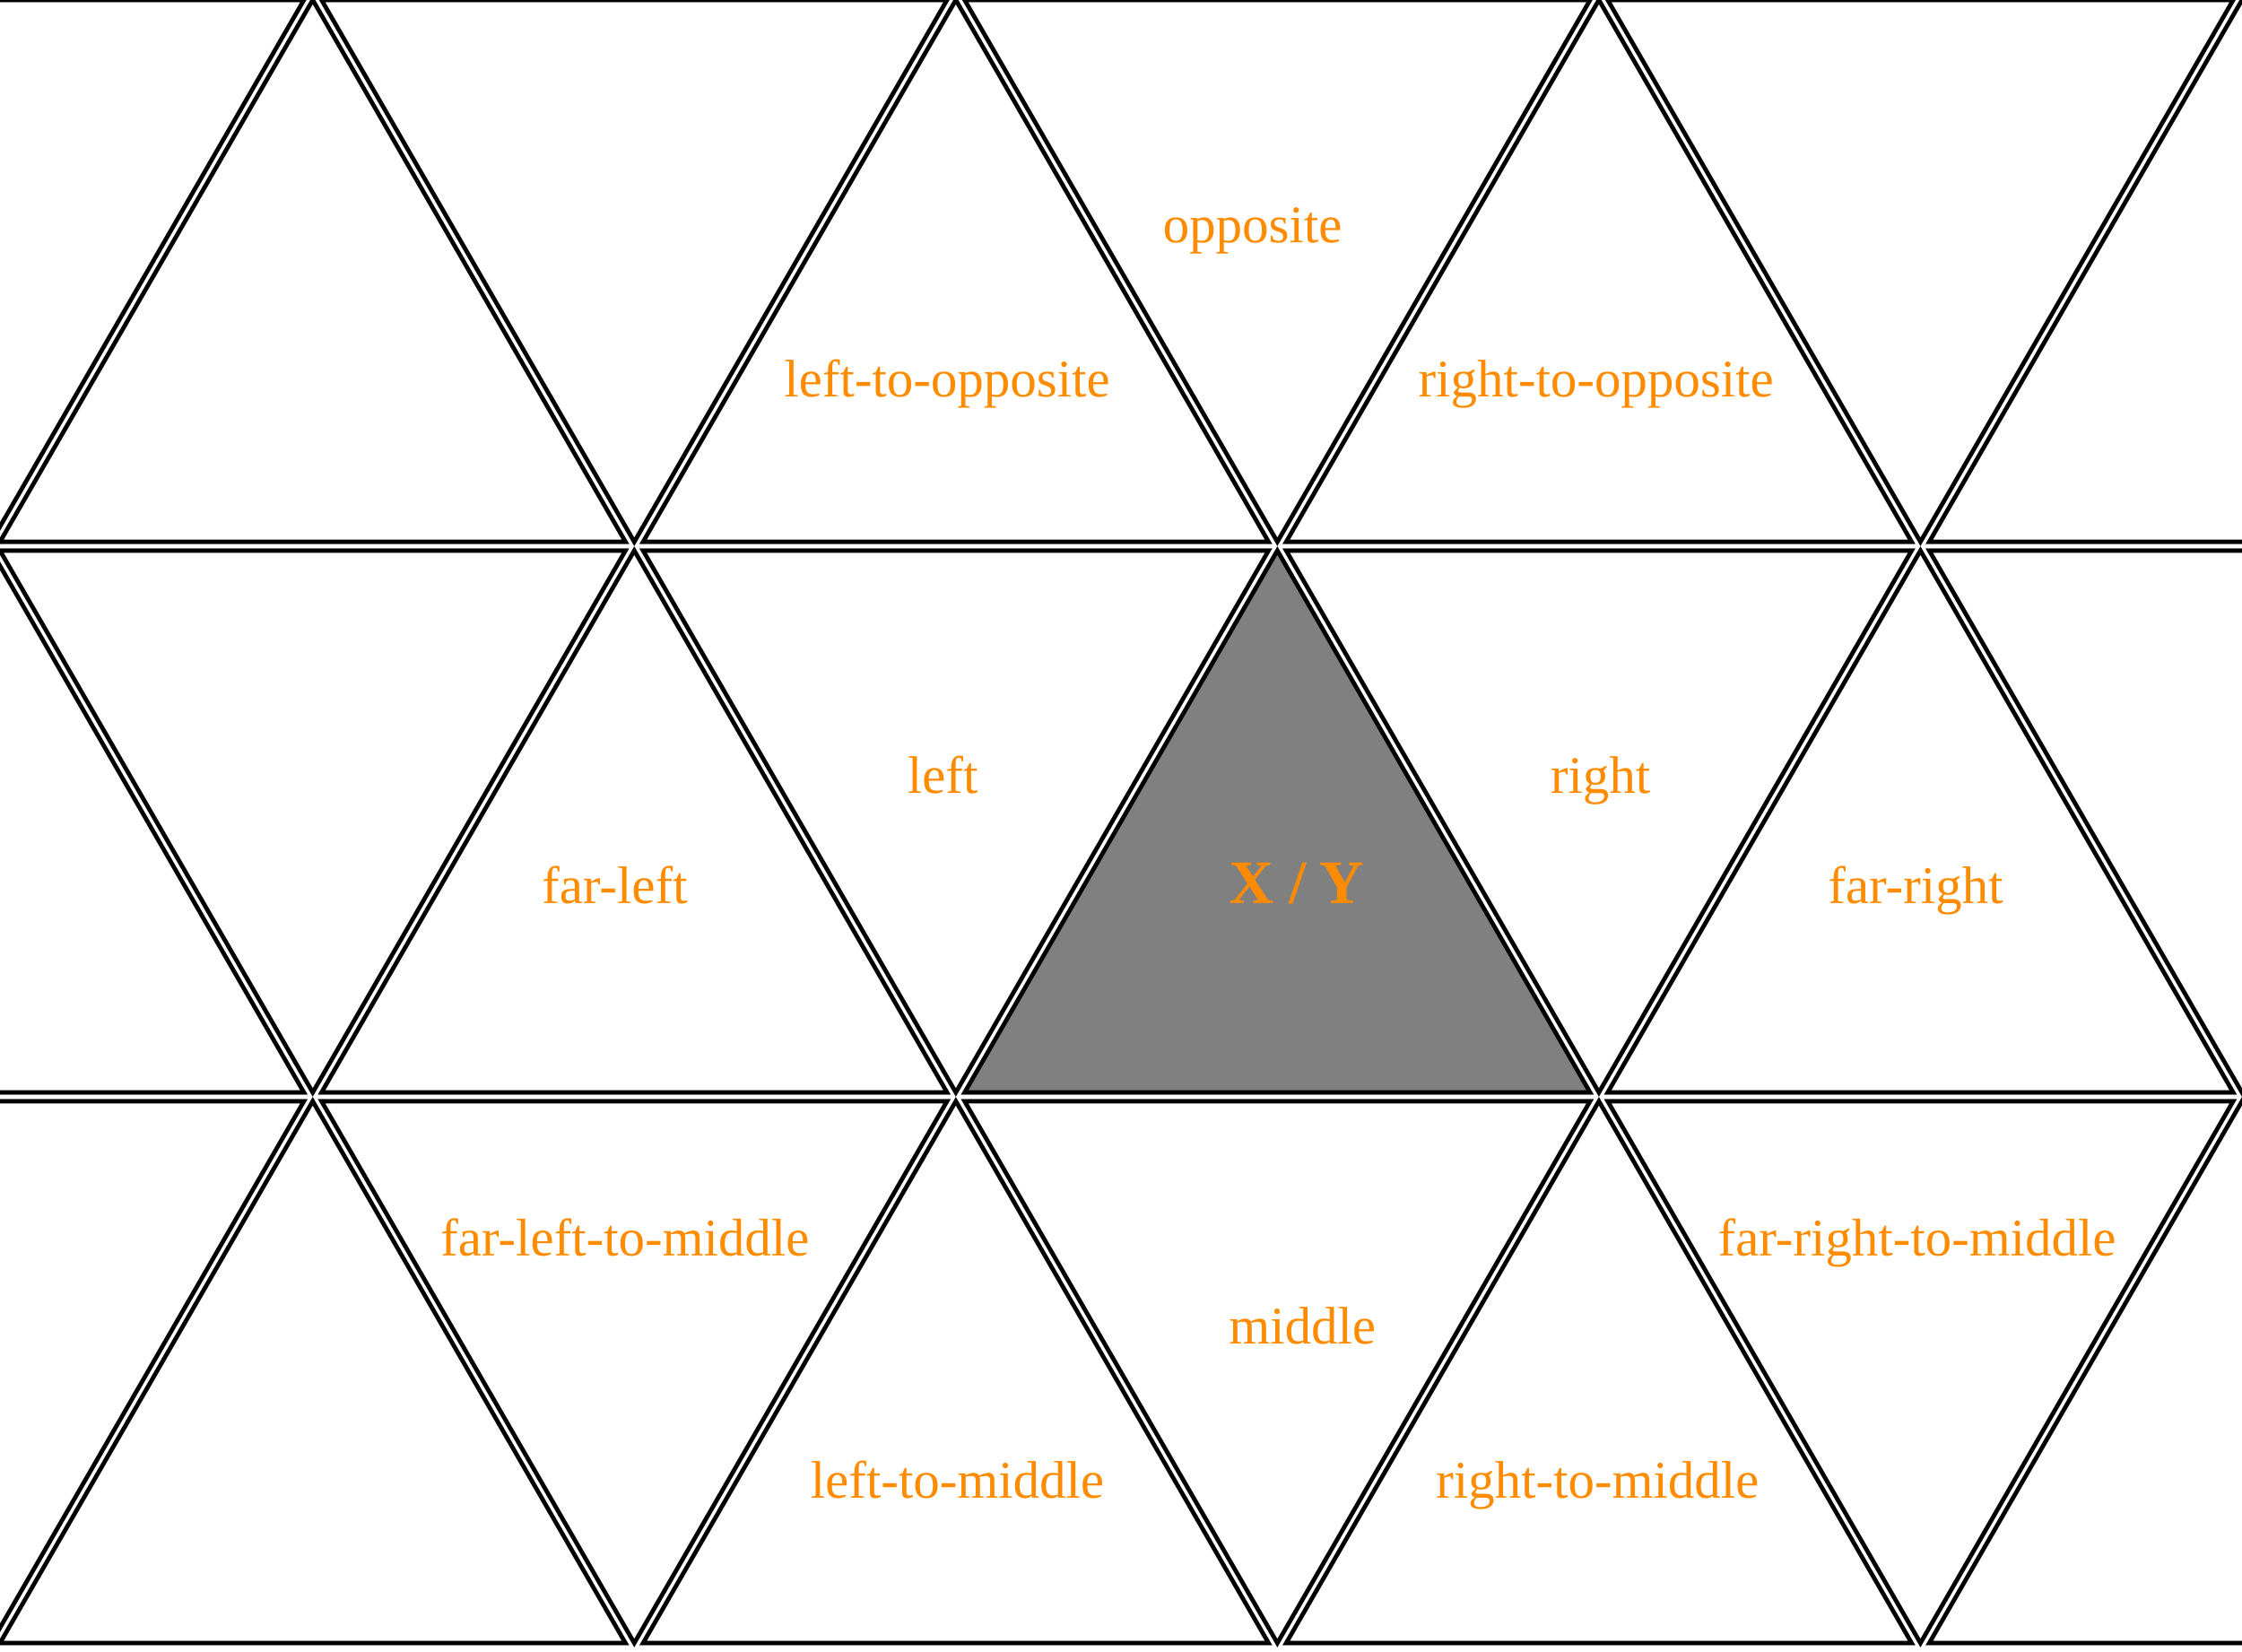
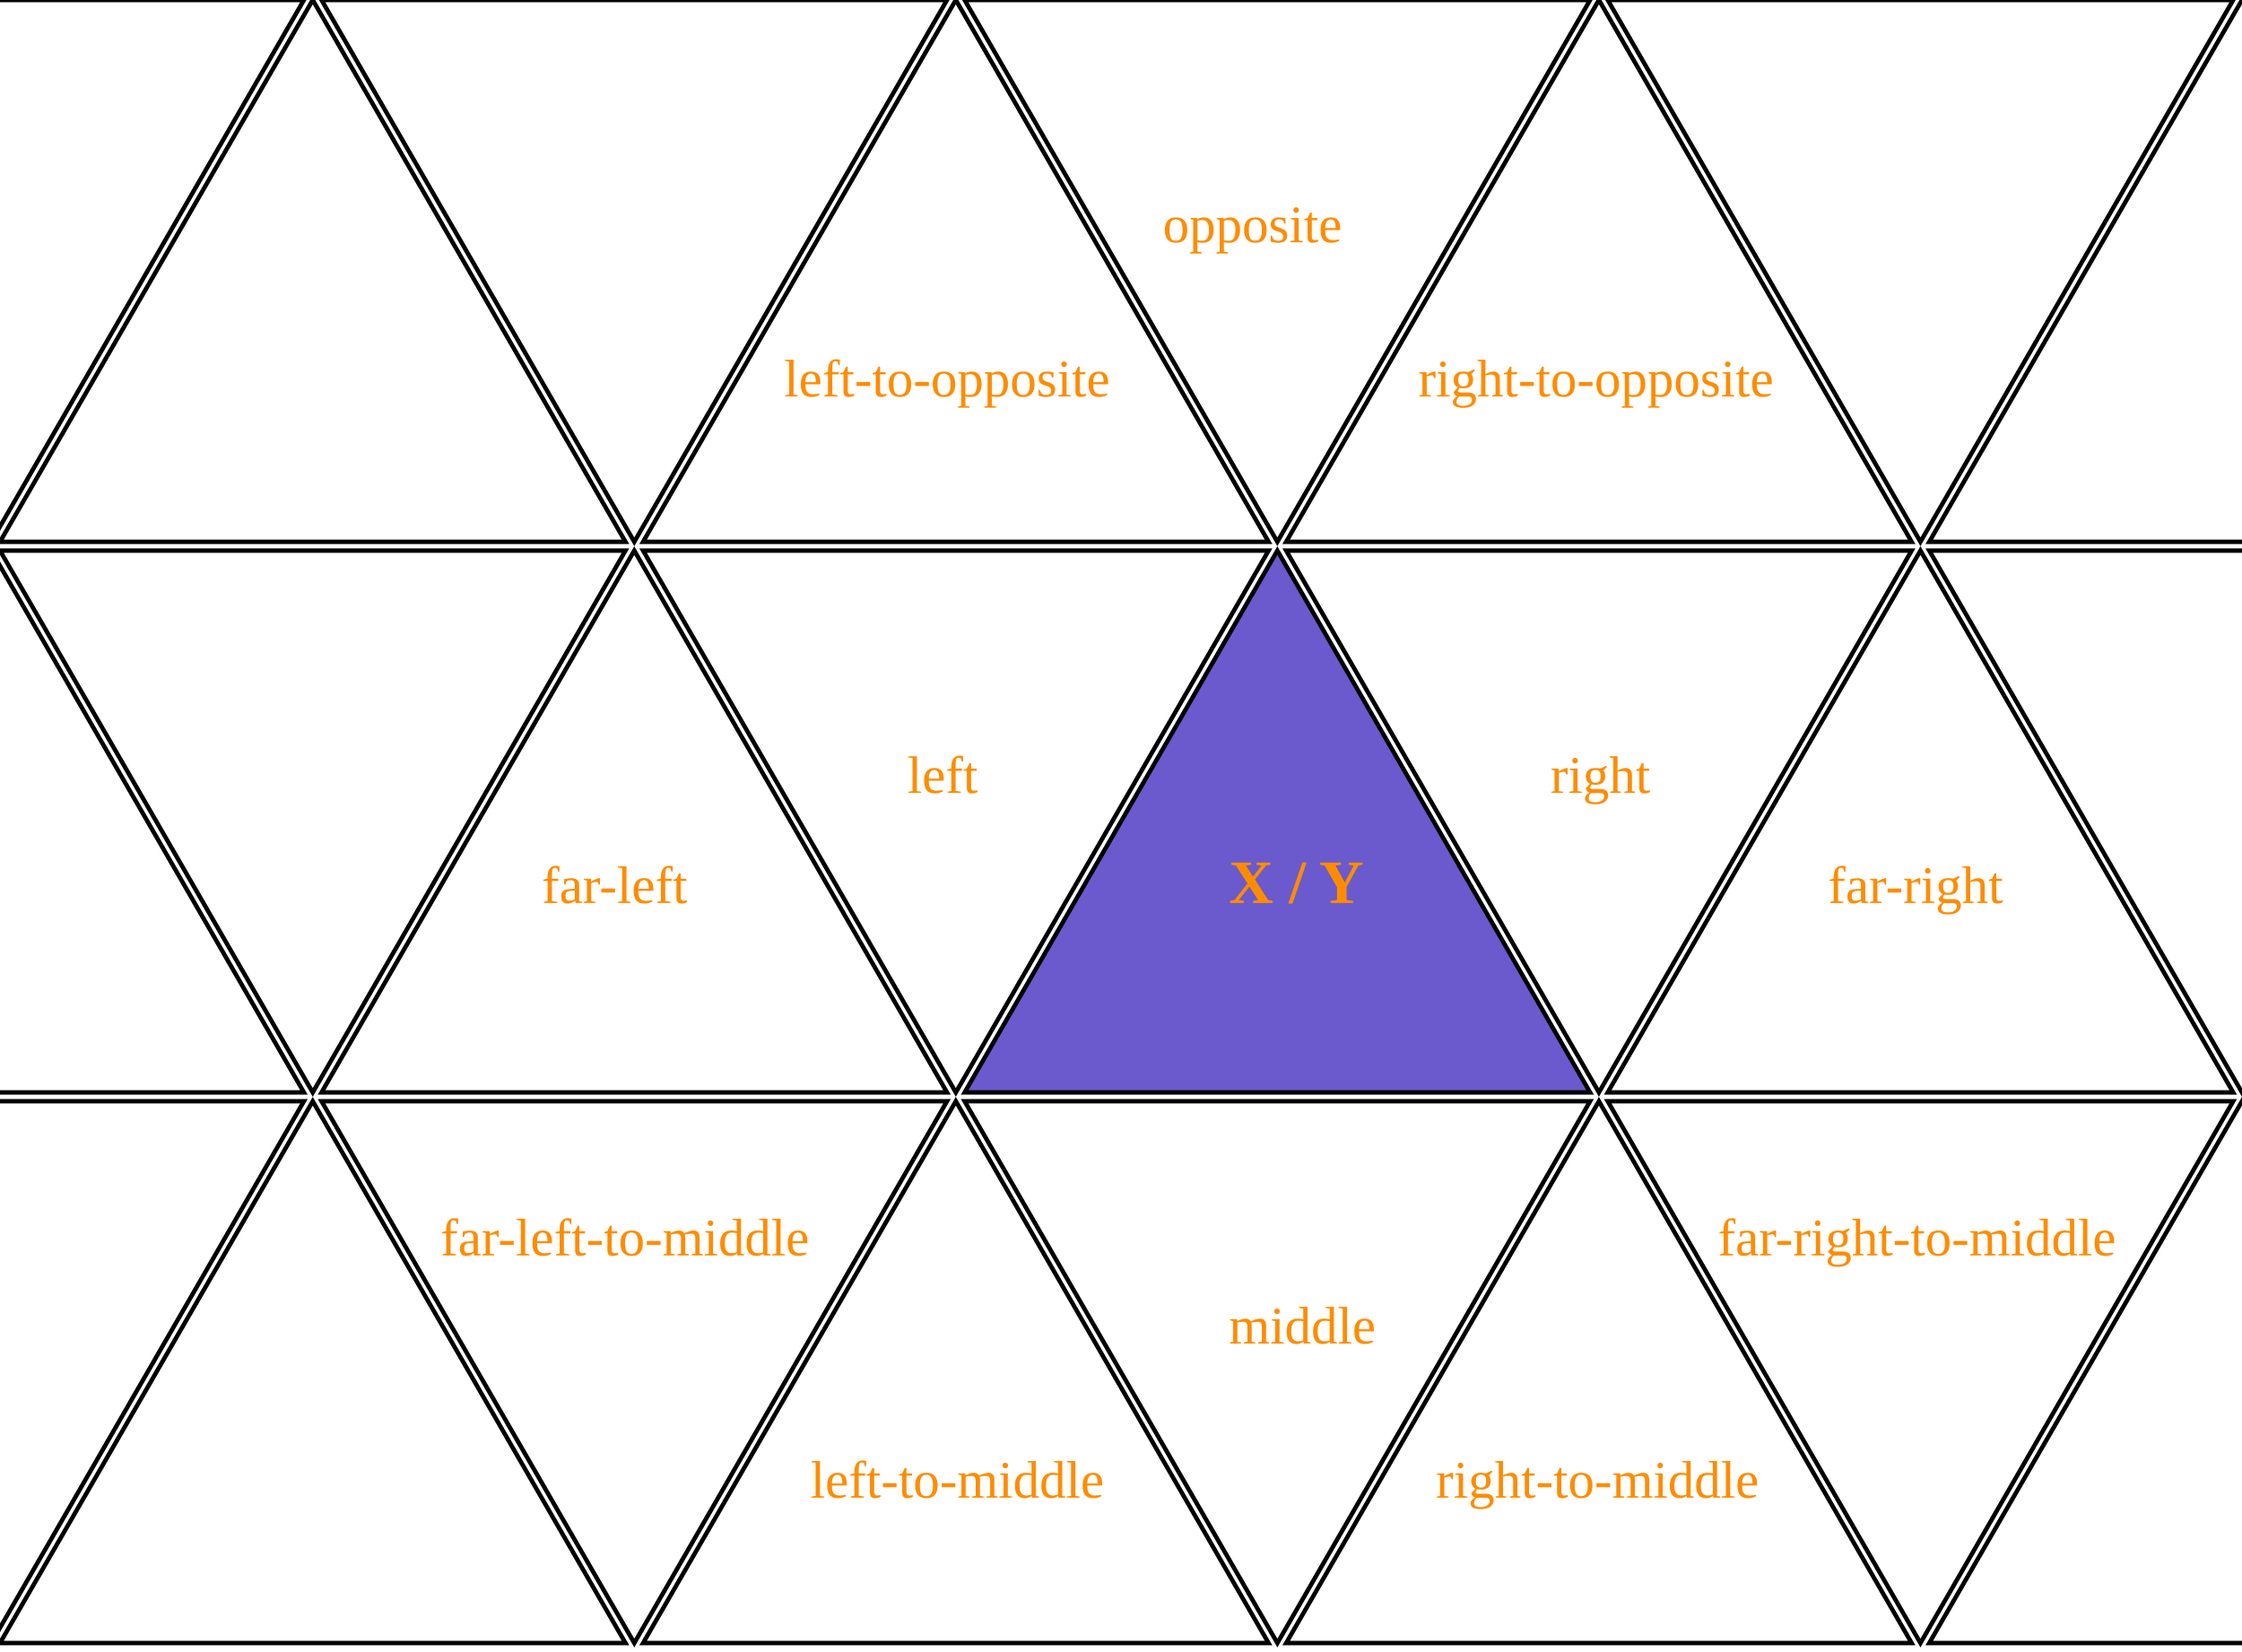
<svg xmlns="http://www.w3.org/2000/svg" version="1.1" width="509" height="375" font-size="12">
  <g>
    <g transform="translate(-73, 0)">
      <polygon points="0,0 71,123 142,0" fill="none" stroke="black" stroke-width="1" />
    </g>
    <g transform="translate(0, 0)">
      <polygon points="0,123 71,0 142,123" fill="none" stroke="black" stroke-width="1" />
    </g>
    <g transform="translate(73, 0)">
      <polygon points="0,0 71,123 142,0" fill="none" stroke="black" stroke-width="1" />
    </g>
    <g transform="translate(146, 0)">
      <polygon points="0,123 71,0 142,123" fill="none" stroke="black" stroke-width="1" />
      <text x="32" y="90" fill="darkorange">left-to-opposite</text>
    </g>
    <g transform="translate(219, 0)">
      <polygon points="0,0 71,123 142,0" fill="none" stroke="black" stroke-width="1" />
      <text x="45" y="55" fill="darkorange">opposite</text>
    </g>
    <g transform="translate(292, 0)">
      <polygon points="0,123 71,0 142,123" fill="none" stroke="black" stroke-width="1" />
      <text x="30" y="90" fill="darkorange">right-to-opposite</text>
    </g>
    <g transform="translate(365, 0)">
      <polygon points="0,0 71,123 142,0" fill="none" stroke="black" stroke-width="1" />
    </g>
    <g transform="translate(438, 0)">
      <polygon points="0,123 71,0 142,123" fill="none" stroke="black" stroke-width="1" />
    </g>
  </g>
  <g transform="translate(-73, 125)">
    <g transform="translate(0, 0)">
      <polygon points="0,123 71,0 142,123" fill="none" stroke="black" stroke-width="1" />
    </g>
    <g transform="translate(73, 0)">
      <polygon points="0,0 71,123 142,0" fill="none" stroke="black" stroke-width="1" />
    </g>
    <g transform="translate(146, 0)">
      <polygon points="0,123 71,0 142,123" fill="none" stroke="black" stroke-width="1" />
      <text x="50" y="80" fill="darkorange">far-left</text>
    </g>
    <g transform="translate(219, 0)">
      <polygon points="0,0 71,123 142,0" fill="none" stroke="black" stroke-width="1" />
      <text x="60" y="55" fill="darkorange">left</text>
    </g>
    <g transform="translate(292, 0)">
-       <polygon points="0,123 71,0 142,123" fill="gray" stroke="black" stroke-width="1" />
+       <polygon points="0,123 71,0 142,123" fill="slateblue" stroke="black" stroke-width="1" />
      <text x="60" y="80" fill="darkorange" font-weight="bold" font-size="14">X / Y</text>
    </g>
    <g transform="translate(365, 0)">
      <polygon points="0,0 71,123 142,0" fill="none" stroke="black" stroke-width="1" />
      <text x="60" y="55" fill="darkorange">right</text>
    </g>
    <g transform="translate(438, 0)">
      <polygon points="0,123 71,0 142,123" fill="none" stroke="black" stroke-width="1" />
      <text x="50" y="80" fill="darkorange">far-right</text>
    </g>
    <g transform="translate(511, 0)">
      <polygon points="0,0 71,123 142,0" fill="none" stroke="black" stroke-width="1" />
    </g>
  </g>
  <g transform="translate(0, 250)">
    <g transform="translate(-73, 0)">
      <polygon points="0,0 71,123 142,0" fill="none" stroke="black" stroke-width="1" />
    </g>
    <g transform="translate(0, 0)">
      <polygon points="0,123 71,0 142,123" fill="none" stroke="black" stroke-width="1" />
    </g>
    <g transform="translate(73, 0)">
      <polygon points="0,0 71,123 142,0" fill="none" stroke="black" stroke-width="1" />
      <text x="27" y="35" fill="darkorange">far-left-to-middle</text>
    </g>
    <g transform="translate(146, 0)">
      <polygon points="0,123 71,0 142,123" fill="none" stroke="black" stroke-width="1" />
      <text x="38" y="90" fill="darkorange">left-to-middle</text>
    </g>
    <g transform="translate(219, 0)">
      <polygon points="0,0 71,123 142,0" fill="none" stroke="black" stroke-width="1" />
      <text x="60" y="55" fill="darkorange">middle</text>
    </g>
    <g transform="translate(292, 0)">
      <polygon points="0,123 71,0 142,123" fill="none" stroke="black" stroke-width="1" />
      <text x="34" y="90" fill="darkorange">right-to-middle</text>
    </g>
    <g transform="translate(365, 0)">
      <polygon points="0,0 71,123 142,0" fill="none" stroke="black" stroke-width="1" />
      <text x="25" y="35" fill="darkorange">far-right-to-middle</text>
    </g>
    <g transform="translate(438, 0)">
      <polygon points="0,123 71,0 142,123" fill="none" stroke="black" stroke-width="1" />
    </g>
  </g>
</svg>
